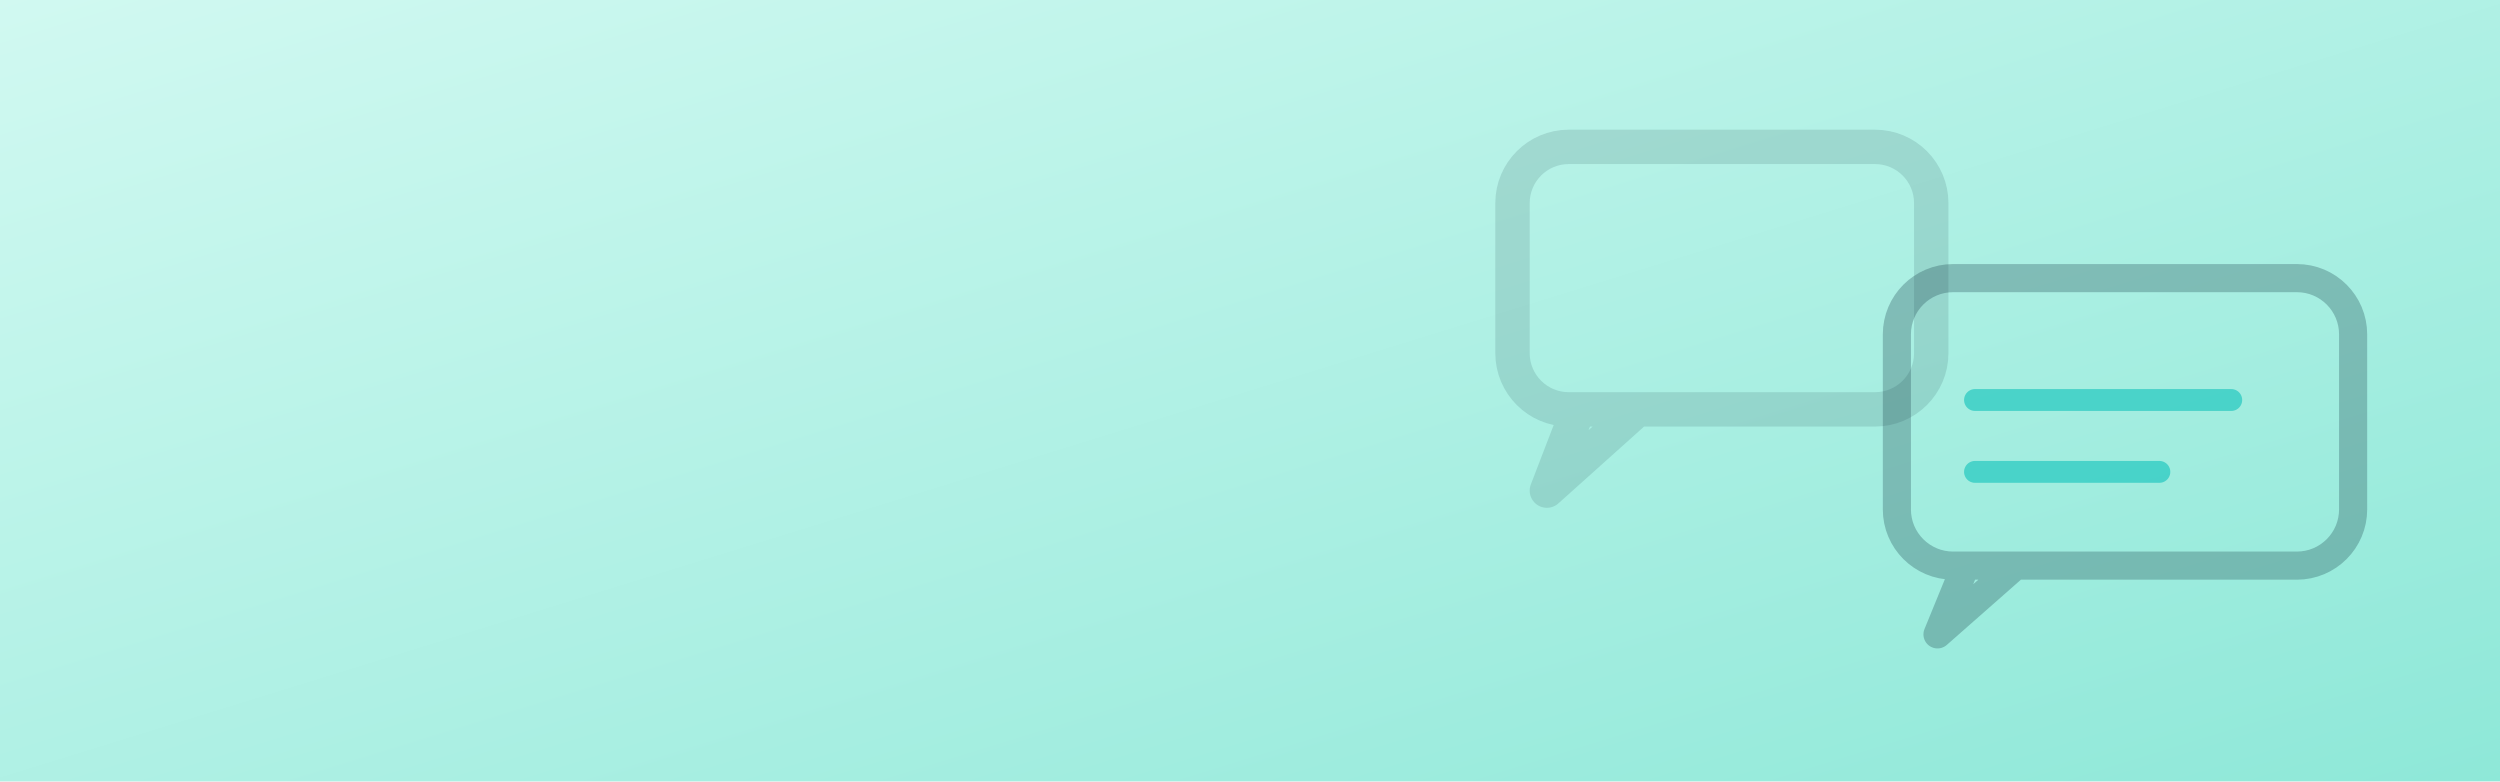
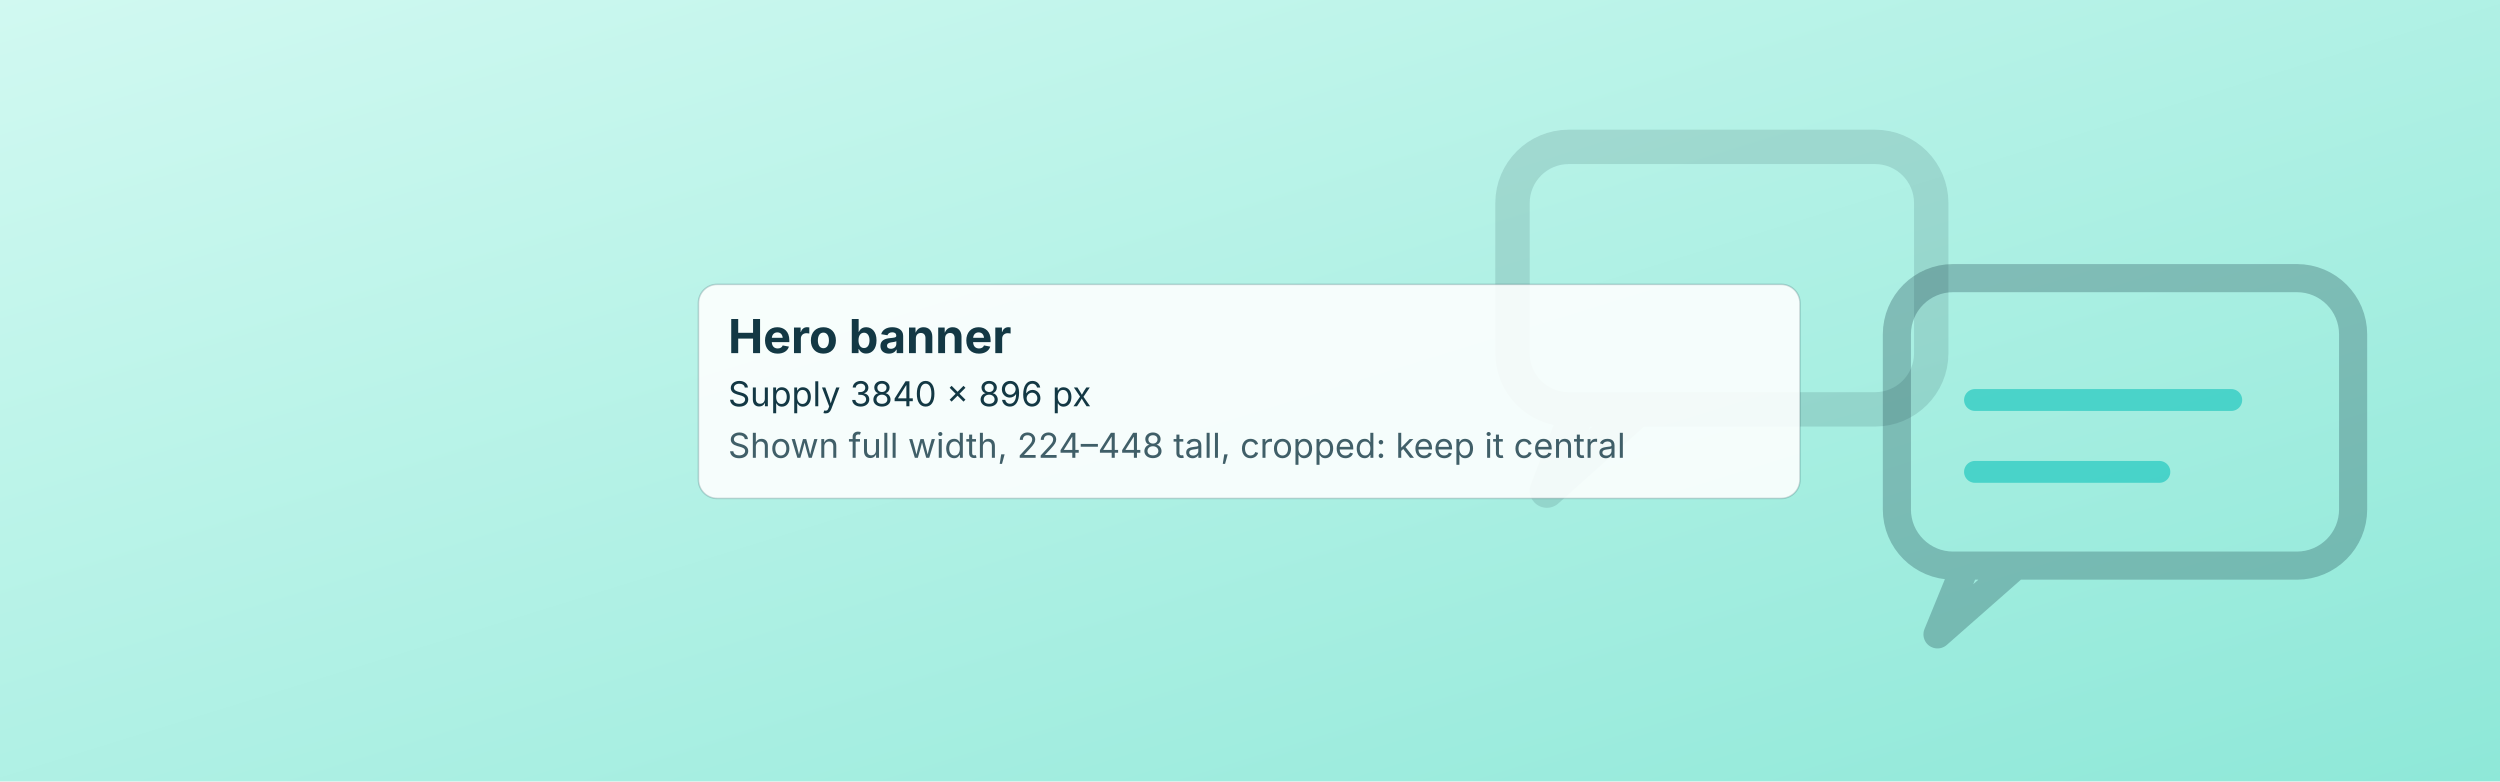
<svg xmlns="http://www.w3.org/2000/svg" viewBox="0 0 1600 500" width="1600" height="500" role="presentation" aria-hidden="true">
  <defs>
    <linearGradient id="lo-hero-sky" x1="0" y1="0" x2="1" y2="1">
      <stop offset="0" stop-color="#d1f9f1" />
      <stop offset="1" stop-color="#8ee8d8" />
    </linearGradient>
  </defs>
  <rect width="1600" height="500" fill="url(#lo-hero-sky)" />
  <g fill="none" stroke="#133844" stroke-linecap="round" stroke-linejoin="round">
    <g opacity="0.14" stroke-width="22">
      <path d="M1004 262h196a36 36 0 0 0 36-36v-96a36 36 0 0 0-36-36h-196a36 36 0 0 0-36 36v96a36 36 0 0 0 36 36h6l-20 52 58-52" />
    </g>
    <g opacity="0.28" stroke-width="18">
      <path d="M1250 362h220a36 36 0 0 0 36-36v-112a36 36 0 0 0-36-36h-220a36 36 0 0 0-36 36v112a36 36 0 0 0 36 36h8l-18 44 50-44" />
    </g>
  </g>
  <g stroke="#00bdb6" stroke-linecap="round" stroke-width="14" opacity="0.55">
    <path d="M1264 256h164" />
    <path d="M1264 302h118" />
  </g>
+   <g font-family="system-ui, -apple-system, 'Segoe UI', sans-serif" fill="#133844">
+     <rect x="447" y="182" width="705" height="137" rx="12" fill="#ffffff" fill-opacity="0.88" stroke="#133844" stroke-opacity="0.2" />
+     <text x="466" y="226" font-size="30" font-weight="700">Hero banner</text>
+     <text x="466" y="260" font-size="22">Supply 3840 × 896 px</text>
+     <text x="466" y="293" font-size="22" fill-opacity="0.8">Shown full width, 224–448 tall, cropped: keep it central</text>
+   </g>
</svg>
